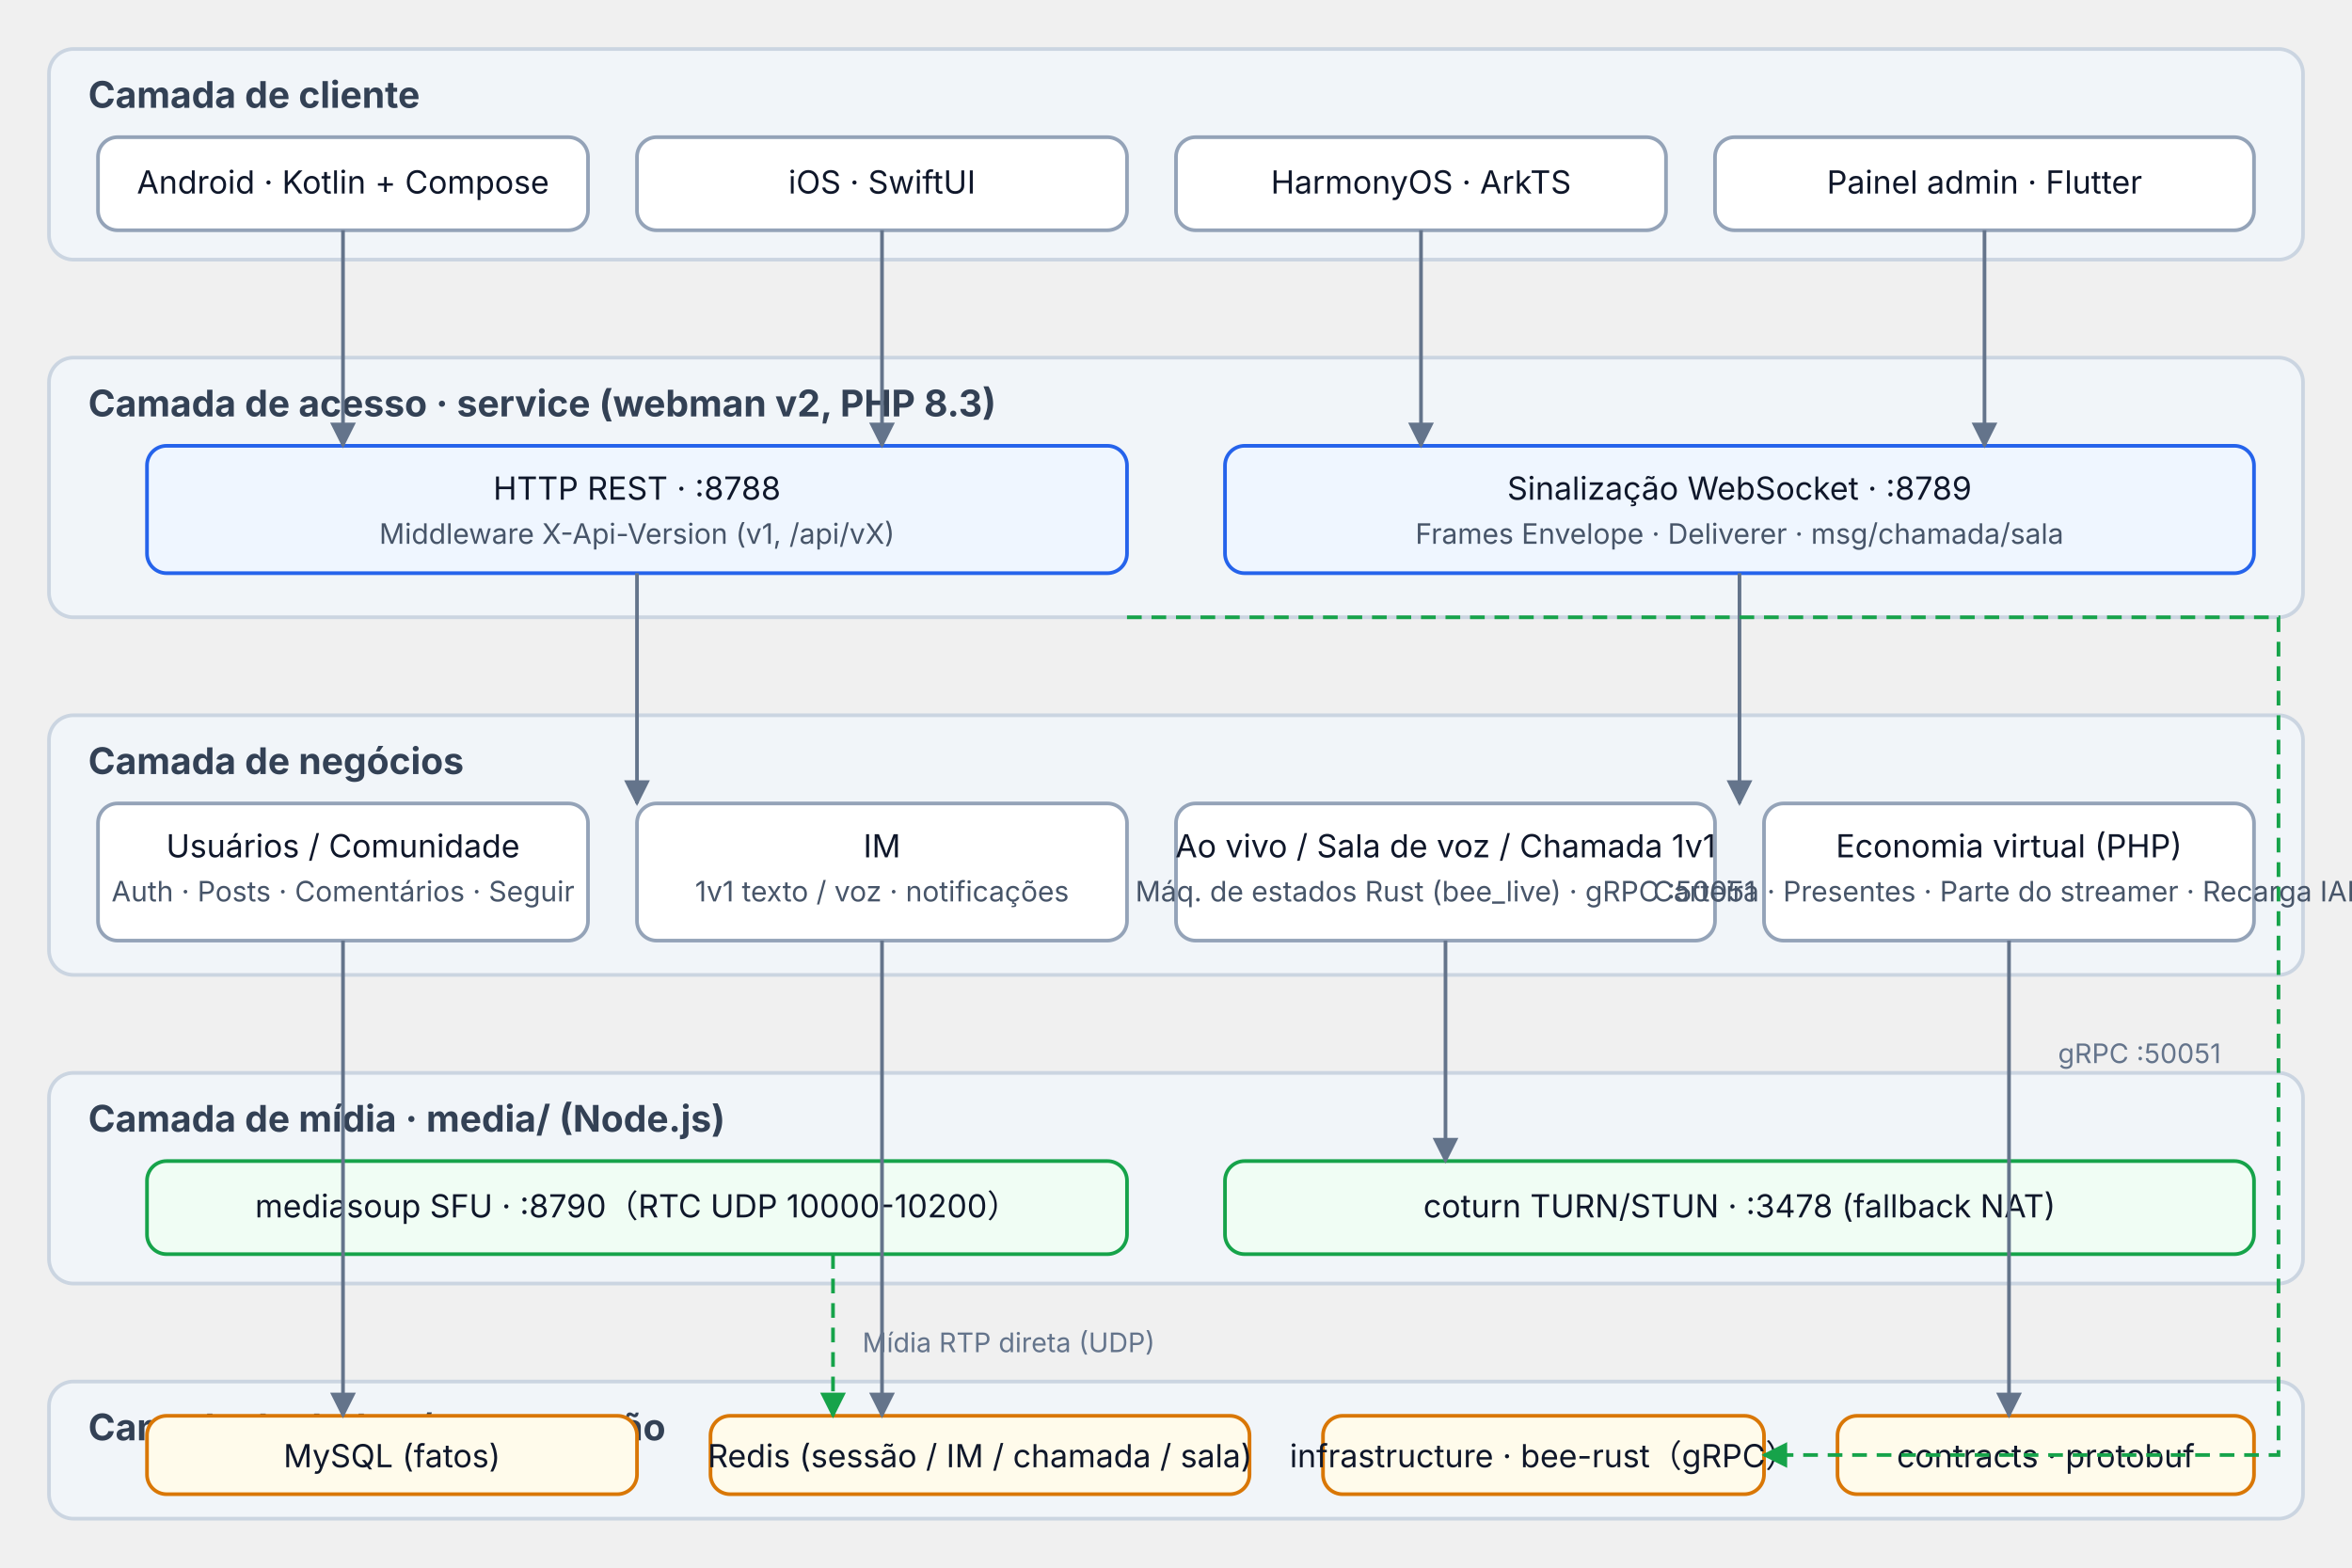
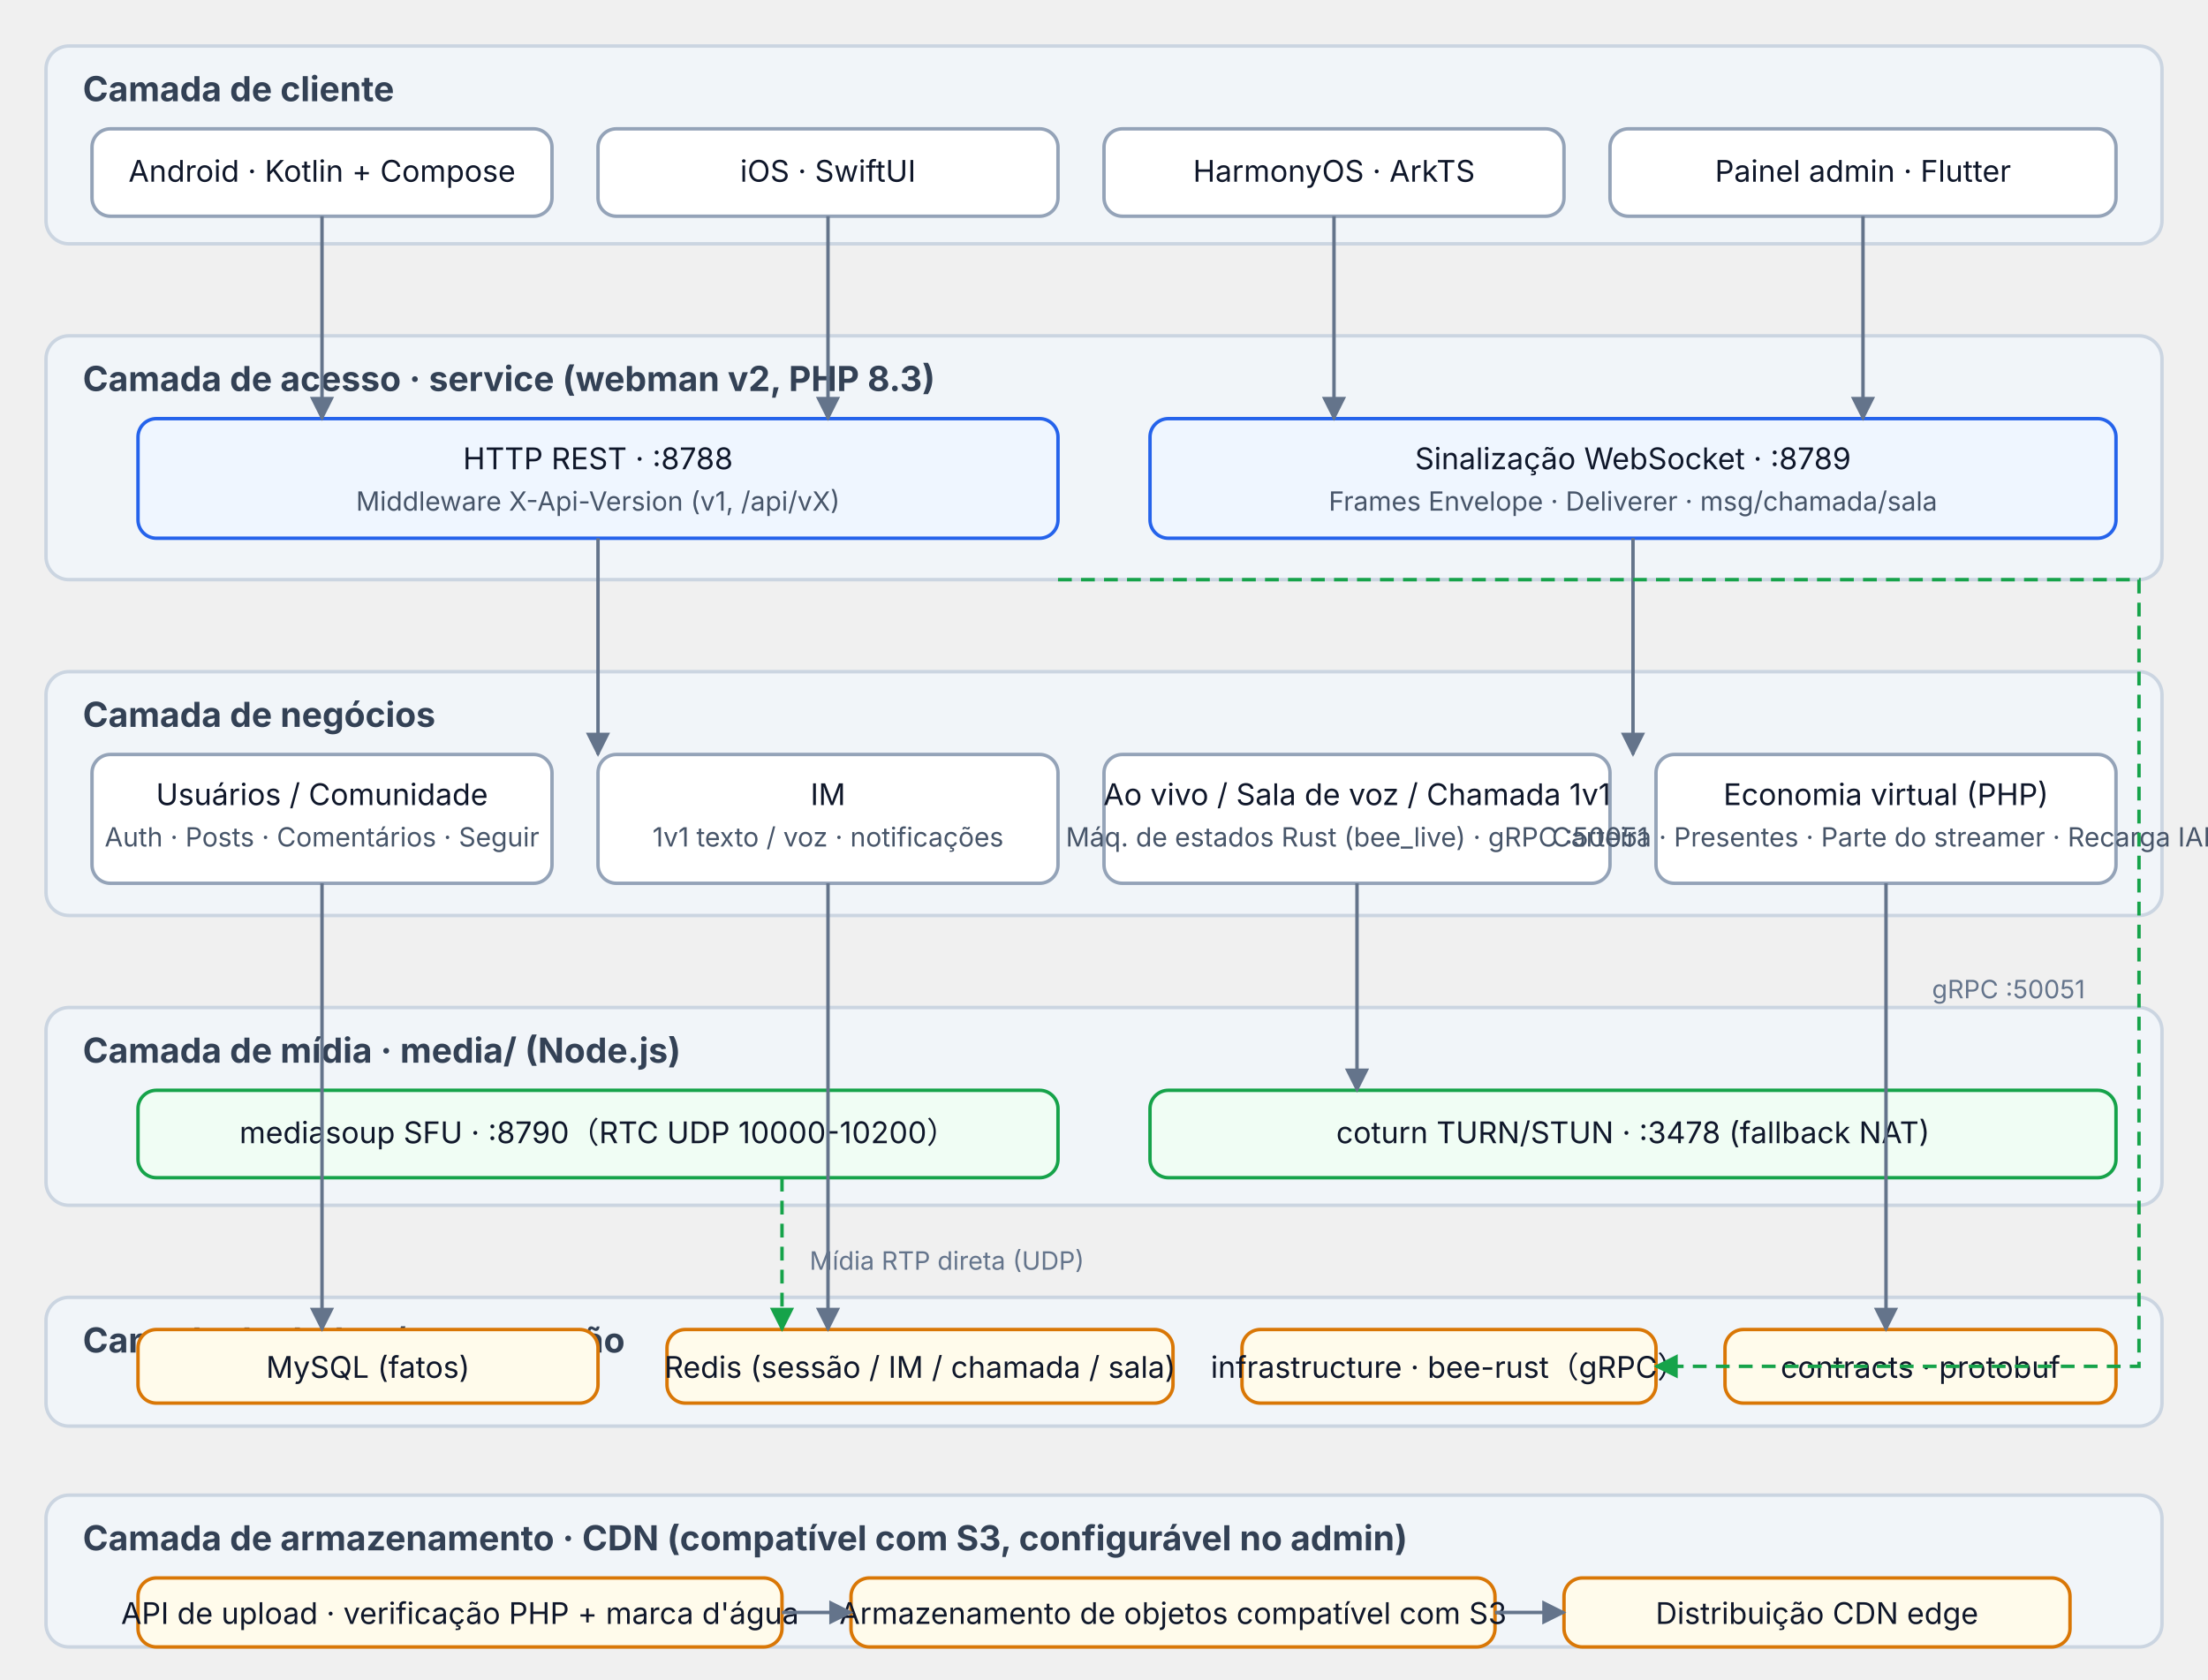
- <svg xmlns="http://www.w3.org/2000/svg" viewBox="0 0 960 640" width="100%" font-family="system-ui, -apple-system, 'Segoe UI', 'PingFang SC', 'Microsoft YaHei', sans-serif">
+ <svg xmlns="http://www.w3.org/2000/svg" viewBox="0 0 960 730" width="100%" font-family="system-ui, -apple-system, 'Segoe UI', 'PingFang SC', 'Microsoft YaHei', sans-serif">
  <defs>
    <marker id="arr" viewBox="0 0 10 10" refX="9" refY="5" markerWidth="7" markerHeight="7" orient="auto-start-reverse">
      <path d="M 0 0 L 10 5 L 0 10 z" fill="#64748b" />
    </marker>
    <marker id="arrg" viewBox="0 0 10 10" refX="9" refY="5" markerWidth="7" markerHeight="7" orient="auto-start-reverse">
      <path d="M 0 0 L 10 5 L 0 10 z" fill="#16a34a" />
    </marker>
  </defs>
  <style>
    .layer { fill: #f1f5f9; stroke: #cbd5e1; stroke-width: 1.5; rx: 10 }
    .box   { fill: #ffffff; stroke: #94a3b8; stroke-width: 1.5; rx: 8 }
    .boxb  { fill: #eff6ff; stroke: #2563eb; stroke-width: 1.5; rx: 8 }
    .boxg  { fill: #f0fdf4; stroke: #16a34a; stroke-width: 1.5; rx: 8 }
    .boxy  { fill: #fffbeb; stroke: #d97706; stroke-width: 1.5; rx: 8 }
    .lt    { font-size: 15px; font-weight: 700; fill: #334155 }
    .t     { font-size: 13px; fill: #0f172a; text-anchor: middle }
    .ts    { font-size: 11.5px; fill: #475569; text-anchor: middle }
    .edge  { stroke: #64748b; stroke-width: 1.5; fill: none; marker-end: url(#arr) }
    .edgeg { stroke: #16a34a; stroke-width: 1.5; fill: none; stroke-dasharray: 6 4; marker-end: url(#arrg) }
    .el    { font-size: 11px; fill: #64748b }
  </style>
  <g>
    <rect class="layer" x="20" y="20" width="920" height="86" />
    <text class="lt" x="36" y="44">Camada de cliente</text>
    <rect class="box" x="40" y="56" width="200" height="38" />
    <text class="t" x="140" y="79">Android · Kotlin + Compose</text>
    <rect class="box" x="260" y="56" width="200" height="38" />
    <text class="t" x="360" y="79">iOS · SwiftUI</text>
    <rect class="box" x="480" y="56" width="200" height="38" />
    <text class="t" x="580" y="79">HarmonyOS · ArkTS</text>
    <rect class="box" x="700" y="56" width="220" height="38" />
    <text class="t" x="810" y="79">Painel admin · Flutter</text>
  </g>
  <g>
    <rect class="layer" x="20" y="146" width="920" height="106" />
    <text class="lt" x="36" y="170">Camada de acesso · service (webman v2, PHP 8.3)</text>
    <rect class="boxb" x="60" y="182" width="400" height="52" />
    <text class="t" x="260" y="204">HTTP REST · :8788</text>
    <text class="ts" x="260" y="222">Middleware X-Api-Version (v1, /api/vX)</text>
    <rect class="boxb" x="500" y="182" width="420" height="52" />
    <text class="t" x="710" y="204">Sinalização WebSocket · :8789</text>
    <text class="ts" x="710" y="222">Frames Envelope · Deliverer · msg/chamada/sala</text>
  </g>
  <g>
    <rect class="layer" x="20" y="292" width="920" height="106" />
    <text class="lt" x="36" y="316">Camada de negócios</text>
    <rect class="box" x="40" y="328" width="200" height="56" />
    <text class="t" x="140" y="350">Usuários / Comunidade</text>
    <text class="ts" x="140" y="368">Auth · Posts · Comentários · Seguir</text>
    <rect class="box" x="260" y="328" width="200" height="56" />
    <text class="t" x="360" y="350">IM</text>
    <text class="ts" x="360" y="368">1v1 texto / voz · notificações</text>
    <rect class="box" x="480" y="328" width="220" height="56" />
    <text class="t" x="590" y="350">Ao vivo / Sala de voz / Chamada 1v1</text>
    <text class="ts" x="590" y="368">Máq. de estados Rust (bee_live) · gRPC :50051</text>
    <rect class="box" x="720" y="328" width="200" height="56" />
    <text class="t" x="820" y="350">Economia virtual (PHP)</text>
    <text class="ts" x="820" y="368">Carteira · Presentes · Parte do streamer · Recarga IAP</text>
  </g>
  <g>
    <rect class="layer" x="20" y="438" width="920" height="86" />
    <text class="lt" x="36" y="462">Camada de mídia · media/ (Node.js)</text>
    <rect class="boxg" x="60" y="474" width="400" height="38" />
    <text class="t" x="260" y="497">mediasoup SFU · :8790（RTC UDP 10000-10200）</text>
    <rect class="boxg" x="500" y="474" width="420" height="38" />
    <text class="t" x="710" y="497">coturn TURN/STUN · :3478 (fallback NAT)</text>
  </g>
  <g>
    <rect class="layer" x="20" y="564" width="920" height="56" />
    <text class="lt" x="36" y="588">Camada de dados / computação</text>
    <rect class="boxy" x="60" y="578" width="200" height="32" />
    <text class="t" x="160" y="599">MySQL (fatos)</text>
    <rect class="boxy" x="290" y="578" width="220" height="32" />
    <text class="t" x="400" y="599">Redis (sessão / IM / chamada / sala)</text>
    <rect class="boxy" x="540" y="578" width="180" height="32" />
    <text class="t" x="630" y="599">infrastructure · bee-rust（gRPC）</text>
    <rect class="boxy" x="750" y="578" width="170" height="32" />
    <text class="t" x="835" y="599">contracts · protobuf</text>
  </g>
+   <g>
+     <rect class="layer" x="20" y="650" width="920" height="66" />
+     <text class="lt" x="36" y="674">Camada de armazenamento · CDN (compatível com S3, configurável no admin)</text>
+     <rect class="boxy" x="60" y="686" width="280" height="30" />
+     <text class="t" x="200" y="706">API de upload · verificação PHP + marca d'água</text>
+     <rect class="boxy" x="370" y="686" width="280" height="30" />
+     <text class="t" x="510" y="706">Armazenamento de objetos compatível com S3</text>
+     <rect class="boxy" x="680" y="686" width="220" height="30" />
+     <text class="t" x="790" y="706">Distribuição CDN edge</text>
+     <path class="edge" d="M 340 701 L 370 701" />
+     <path class="edge" d="M 650 701 L 680 701" />
+   </g>
  <path class="edge" d="M 140 94 L 140 182" />
  <path class="edge" d="M 360 94 L 360 182" />
  <path class="edge" d="M 580 94 L 580 182" />
  <path class="edge" d="M 810 94 L 810 182" />
  <path class="edge" d="M 260 234 L 260 328" />
  <path class="edge" d="M 710 234 L 710 328" />
  <path class="edgeg" d="M 460 252 L 930 252 L 930 594 L 720 594" />
  <text class="el" x="840" y="434">gRPC :50051</text>
  <path class="edge" d="M 590 384 L 590 474" />
  <path class="edge" d="M 140 384 L 140 578" />
  <path class="edge" d="M 360 384 L 360 578" />
  <path class="edge" d="M 820 384 L 820 578" />
  <path class="edgeg" d="M 340 512 L 340 578" />
  <text class="el" x="352" y="552">Mídia RTP direta (UDP)</text>
</svg>
